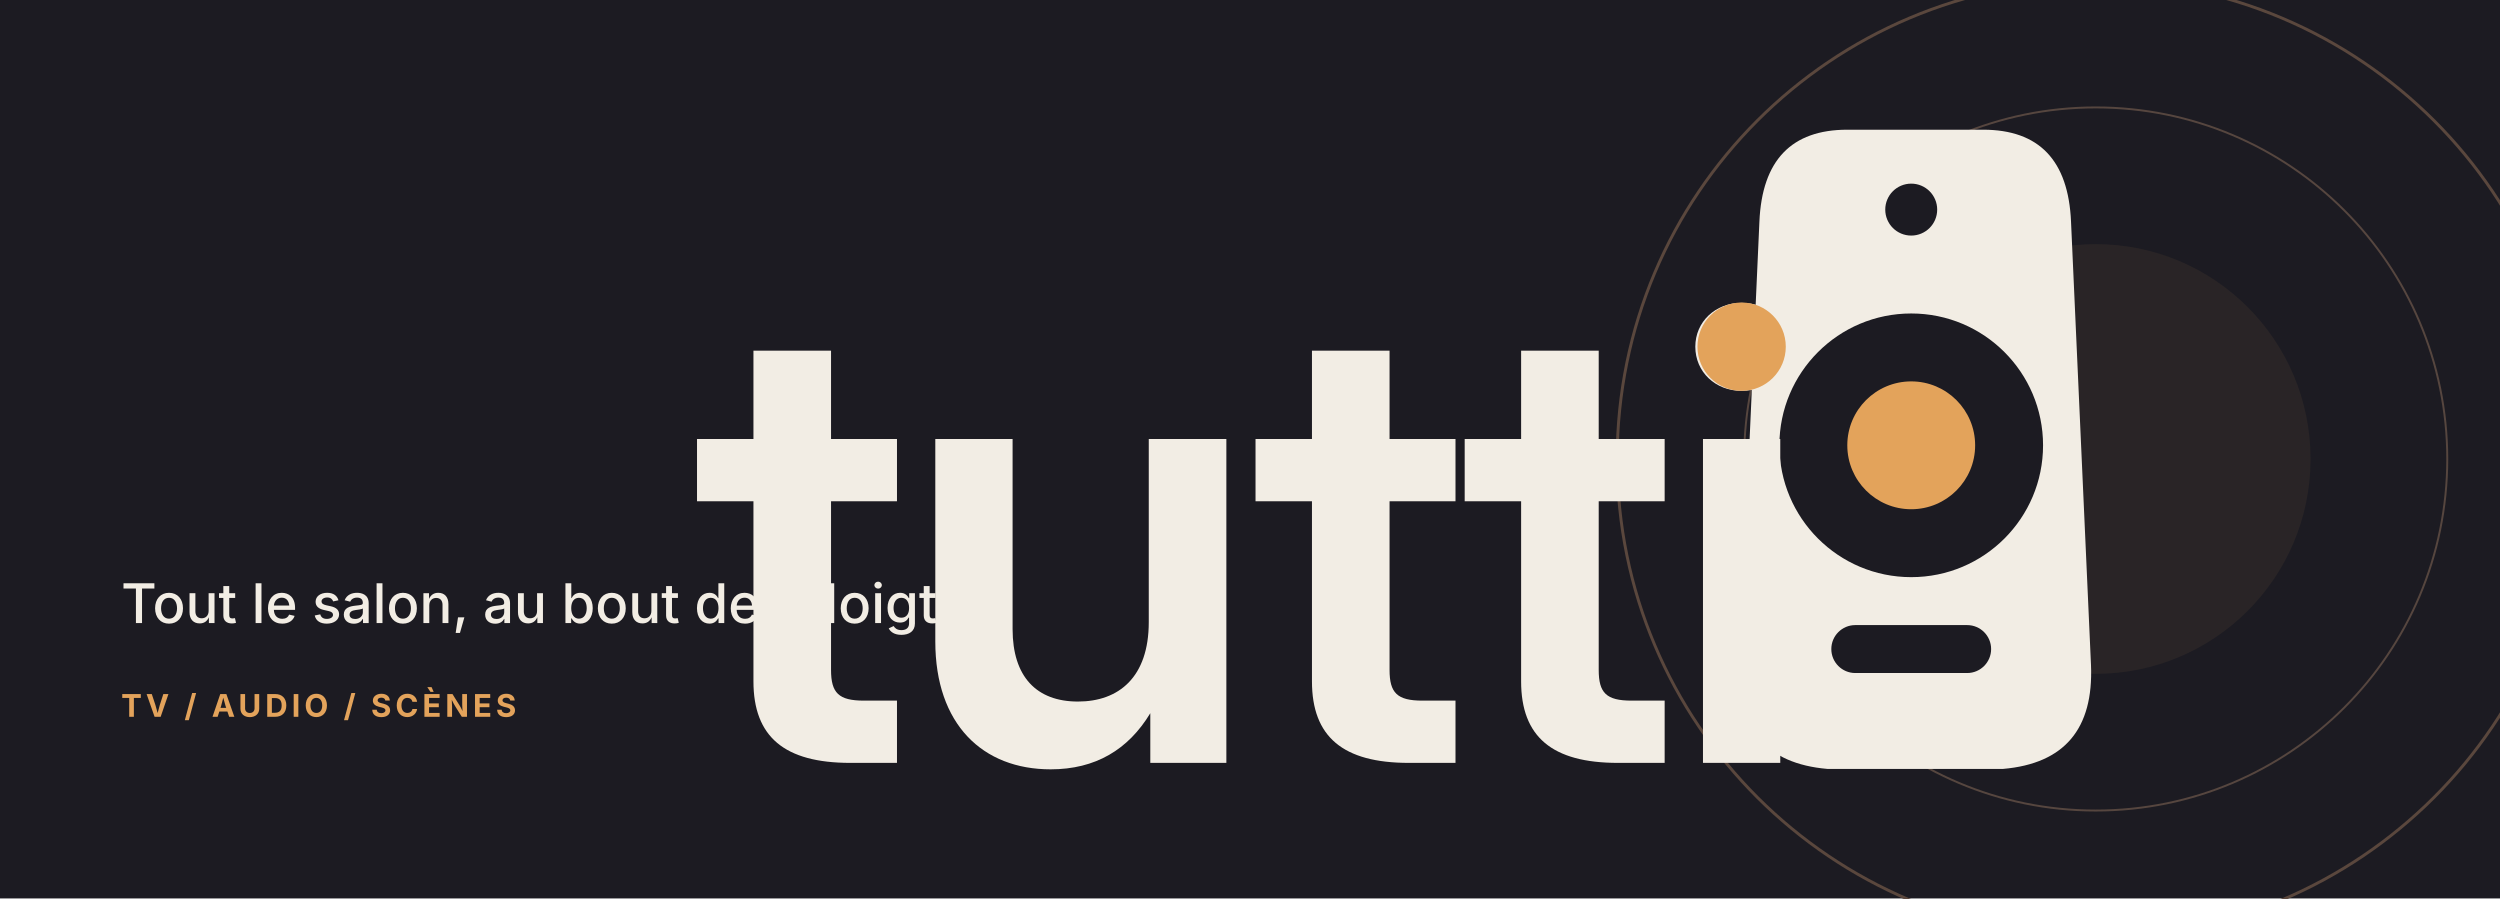
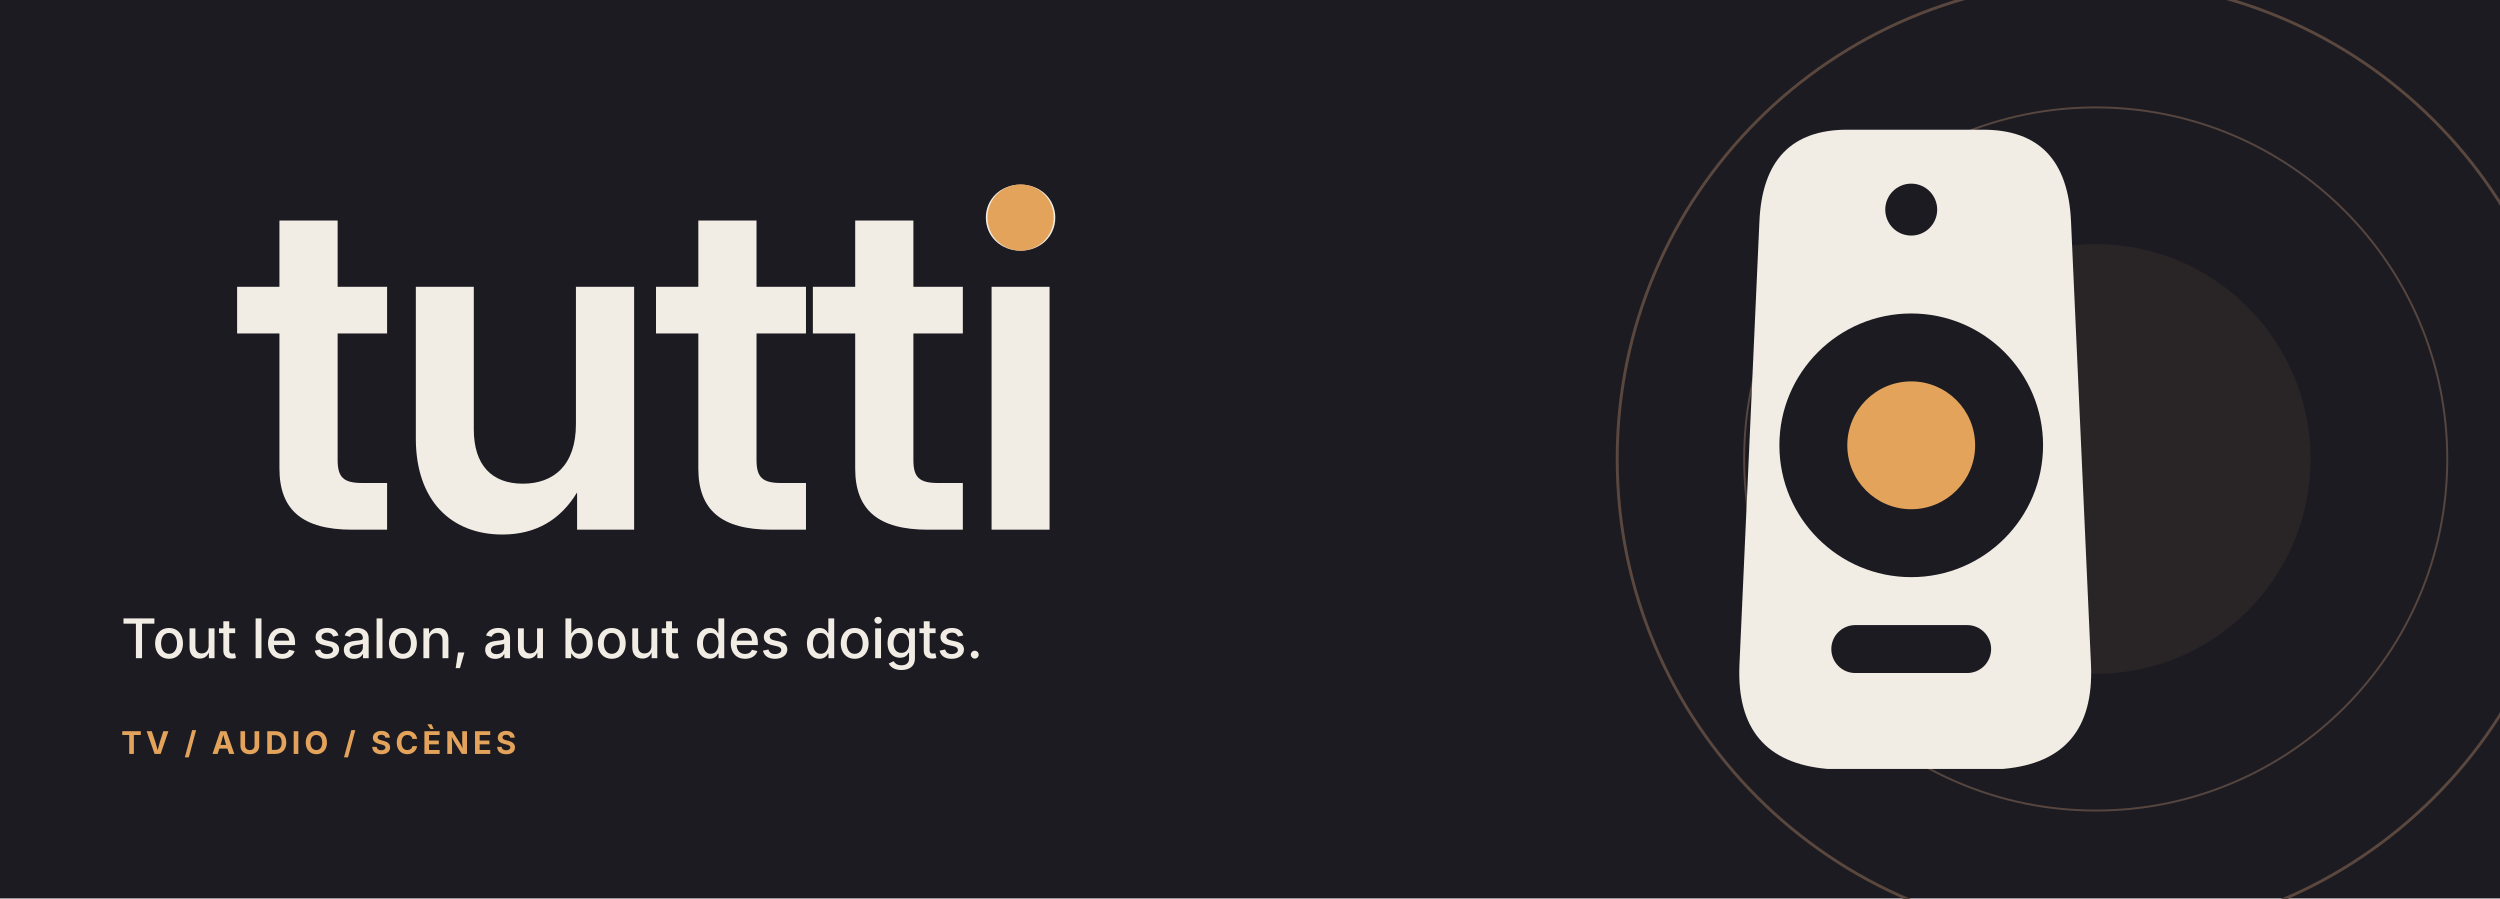
<svg xmlns="http://www.w3.org/2000/svg" viewBox="0 0 1280 460" width="1280" height="460">
  <rect width="1280" height="460" fill="#1C1B22" />
  <circle cx="1073" cy="235" r="245" stroke="#5A473D" stroke-width="1.5" fill="none" />
  <circle cx="1073" cy="235" r="180" stroke="#56463F" fill="none" />
  <circle cx="1073" cy="235" r="110" fill="#E3A35B" fill-opacity=".07" />
  <g transform="translate(864 48) scale(2.045455)">
    <path d="M40 9Q19 9 18 32L13 143Q12 167 35 169L79 169Q102 167 101 143L96 32Q95 9 74 9Z" fill="#F2EDE4" />
    <circle cx="56" cy="29" r="6.5" fill="#1C1B22" />
    <circle cx="56" cy="88" r="33" fill="#1C1B22" />
    <circle cx="56" cy="88" r="16" fill="#E3A35B" />
    <rect x="36" y="133" width="40" height="12" rx="6" fill="#1C1B22" />
  </g>
-   <g transform="translate(35 45) scale(2.4)">
+   <g transform="translate(-120 12) scale(1.8)">
    <path d="M669 1056H454V1344H201V1056H17V853H201V266C201 85 302 0 517 0H669V203H561C479 203 454 228 454 303V853H669Z" fill="#F2EDE4" transform="translate(133 144) scale(0.06543 -0.06543)" />
    <path d="M488 -21C634 -21 741 43 813 162V0H1061V1056H808V459C808 279 710 200 577 200C442 200 364 281 364 436V1056H112V396C112 125 267 -21 488 -21Z" fill="#F2EDE4" transform="translate(177.62 144) scale(0.06543 -0.06543)" />
    <path d="M669 1056H454V1344H201V1056H17V853H201V266C201 85 302 0 517 0H669V203H561C479 203 454 228 454 303V853H669Z" fill="#F2EDE4" transform="translate(252.15 144) scale(0.06543 -0.06543)" />
    <path d="M669 1056H454V1344H201V1056H17V853H201V266C201 85 302 0 517 0H669V203H561C479 203 454 228 454 303V853H669Z" fill="#F2EDE4" transform="translate(296.77 144) scale(0.06543 -0.06543)" />
    <g transform="translate(341.39 144) scale(0.06543 -0.06543)">
      <path d="M112 0H364V1056H112ZM238 1213C324 1213 389 1275 389 1357C389 1438 324 1500 238 1500C152 1500 87 1438 87 1357C87 1275 152 1213 238 1213Z" fill="#F2EDE4" />
      <circle cx="238" cy="1357" r="144" fill="#E3A35B" />
    </g>
  </g>
-   <text x="62" y="319" font-family="Inter,Arial,sans-serif" font-weight="500" font-size="28" letter-spacing="" fill="#F2EDE4">Tout le salon, au bout des doigts.</text>
-   <text x="62" y="367" font-family="Inter,Arial,sans-serif" font-weight="700" font-size="16" letter-spacing="2" fill="#E3A35B">TV  /  AUDIO  /  SCÈNES</text>
+   <text x="62" y="337" font-family="Inter,Arial,sans-serif" font-weight="500" font-size="28" letter-spacing="" fill="#F2EDE4">Tout le salon, au bout des doigts.</text>
+   <text x="62" y="386" font-family="Inter,Arial,sans-serif" font-weight="700" font-size="16" letter-spacing="2" fill="#E3A35B">TV  /  AUDIO  /  SCÈNES</text>
</svg>
